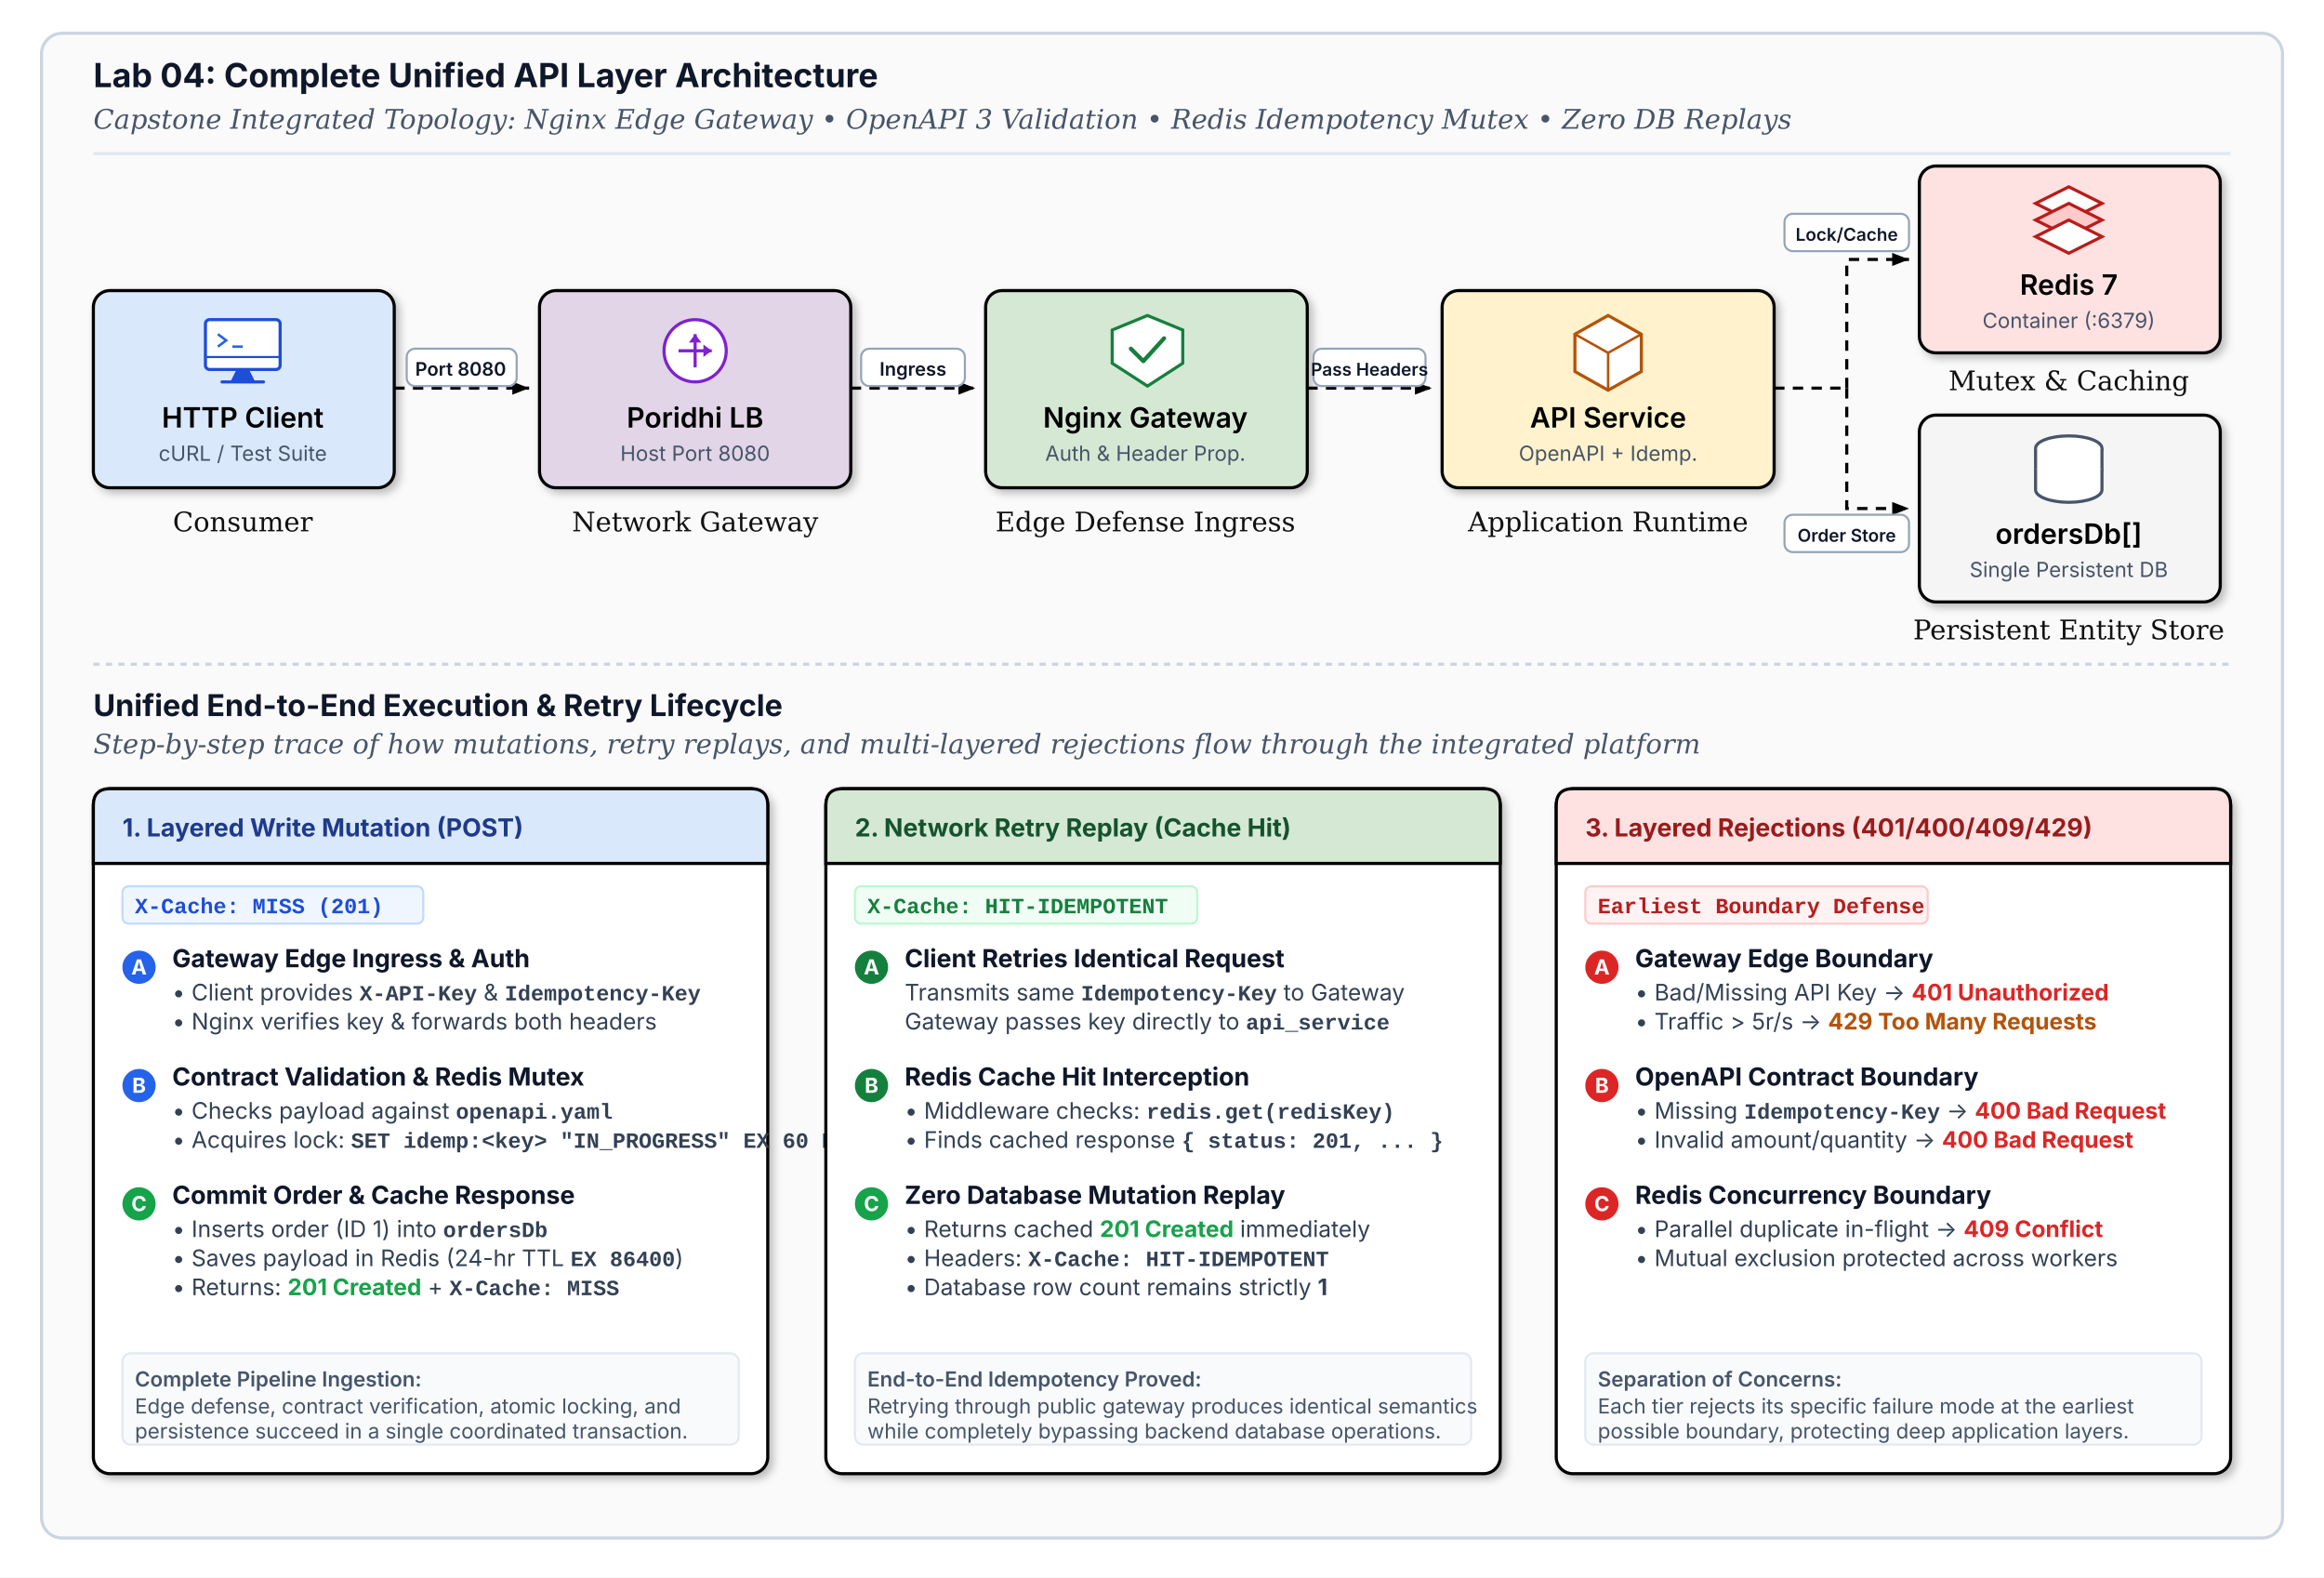
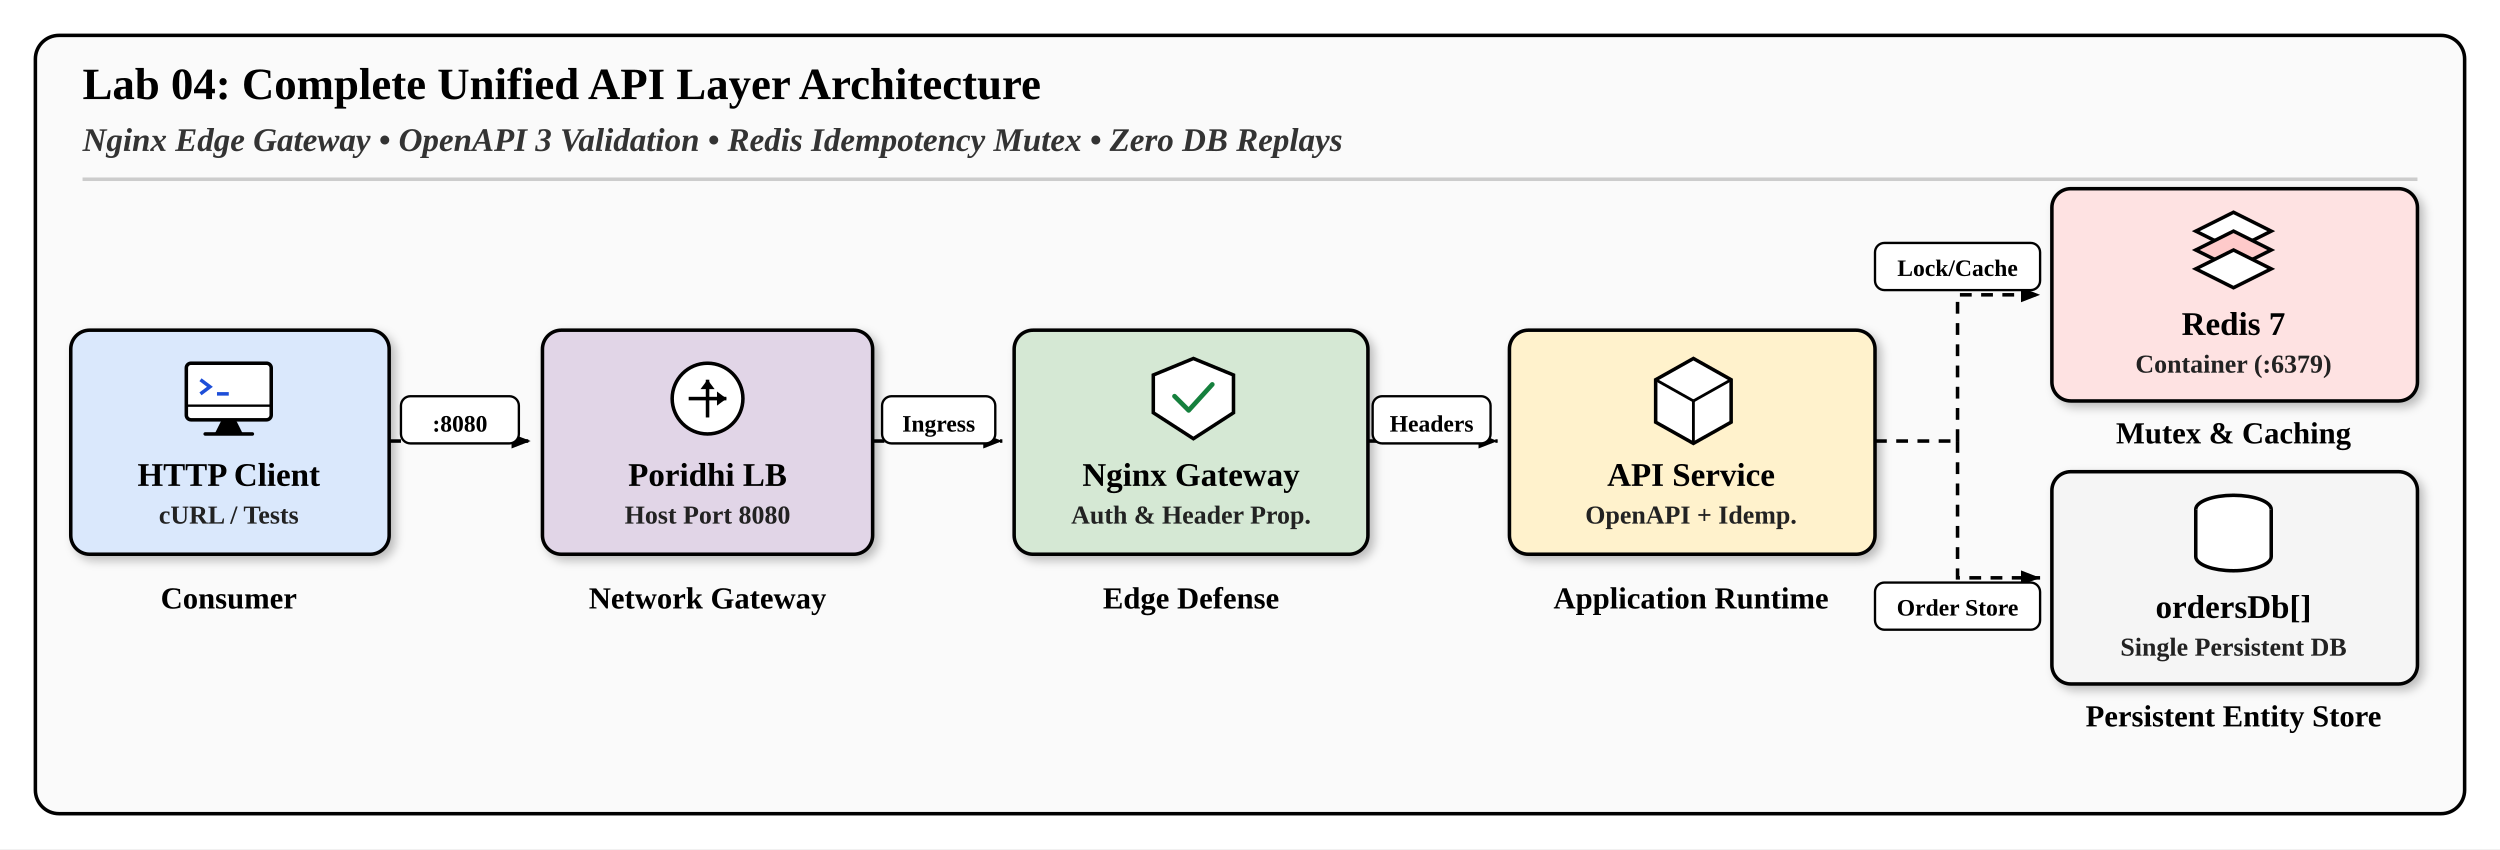
- <svg xmlns="http://www.w3.org/2000/svg" viewBox="0 0 1120 760" width="1120" height="760">
+ <svg xmlns="http://www.w3.org/2000/svg" viewBox="0 0 1060 360" width="1060" height="360">
  <defs>
    <filter id="dropShadow" x="-12%" y="-12%" width="135%" height="145%">
      <feDropShadow dx="2" dy="2" stdDeviation="2" flood-color="#000000" flood-opacity="0.25" />
    </filter>
    <marker id="arrow" viewBox="0 0 10 10" refX="9" refY="5" markerWidth="6" markerHeight="6" orient="auto-start-reverse">
      <path d="M 0 1.5 L 9 5 L 0 8.5 z" fill="#000000" />
    </marker>
    <style>
-       .card-title {
-         font-family: "Inter", "DejaVu Sans", Arial, sans-serif;
-         font-size: 13.5px;
-         font-weight: 600;
+       text {
+         font-family: "Times New Roman", Times, "Liberation Serif", serif;
+         font-weight: bold;
        fill: #000000;
-         text-anchor: middle;
      }
-       .card-sub {
-         font-family: "Georgia", "DejaVu Serif", serif;
-         font-size: 13px;
-         fill: #111111;
-         text-anchor: middle;
-       }
-       .sec-title {
-         font-family: "Inter", "DejaVu Sans", Arial, sans-serif;
-         font-size: 14.5px;
-         font-weight: 700;
-         fill: #0f172a;
-       }
-       .flow-title {
-         font-family: "Inter", "DejaVu Sans", Arial, sans-serif;
-         font-size: 12px;
-         font-weight: 700;
-         fill: #0f172a;
-       }
-       .flow-text {
-         font-family: "Inter", "DejaVu Sans", Arial, sans-serif;
-         font-size: 11px;
-         fill: #334155;
-       }
-       .code-badge {
-         font-family: "Courier New", Courier, "DejaVu Sans Mono", monospace;
-         font-size: 10.5px;
-         font-weight: 600;
-       }
-       .note-text {
-         font-family: "Inter", "DejaVu Sans", Arial, sans-serif;
-         font-size: 10px;
-         fill: #475569;
-       }
-       .banner-title {
-         font-family: "Inter", "DejaVu Sans", Arial, sans-serif;
-         font-size: 16px;
-         font-weight: 700;
-         fill: #0f172a;
-       }
-       .banner-sub {
-         font-family: "Georgia", "DejaVu Serif", serif;
-         font-size: 13px;
-         fill: #475569;
-         font-style: italic;
-       }
+       .banner-title { font-size: 19px; font-weight: bold; fill: #000000; }
+       .banner-sub { font-size: 14px; font-weight: bold; fill: #333333; font-style: italic; }
+       .card-title { font-size: 14px; font-weight: bold; fill: #000000; text-anchor: middle; }
+       .card-detail { font-size: 11px; font-weight: bold; fill: #222222; text-anchor: middle; }
+       .card-sub { font-size: 13px; font-weight: bold; fill: #000000; text-anchor: middle; }
+       .badge-text { font-size: 10px; font-weight: bold; fill: #000000; text-anchor: middle; }
    </style>
  </defs>
  <rect width="100%" height="100%" fill="#ffffff" />
-   <rect x="20" y="16" width="1080" height="725" rx="10" fill="#fafafa" stroke="#cbd5e1" stroke-width="1.5" />
-   <g transform="translate(45, 42)">
+   <rect x="15" y="15" width="1030" height="330" rx="10" fill="#fafafa" stroke="#000000" stroke-width="1.5" />
+   <g transform="translate(35, 42)">
    <text x="0" y="0" class="banner-title">Lab 04: Complete Unified API Layer Architecture</text>
-     <text x="0" y="20" class="banner-sub">Capstone Integrated Topology: Nginx Edge Gateway • OpenAPI 3 Validation • Redis Idempotency Mutex • Zero DB Replays</text>
+     <text x="0" y="22" class="banner-sub">Nginx Edge Gateway • OpenAPI 3 Validation • Redis Idempotency Mutex • Zero DB Replays</text>
  </g>
-   <line x1="45" y1="74" x2="1075" y2="74" stroke="#e2e8f0" stroke-width="1.5" />
-   <g transform="translate(45, 140)">
-     <rect x="0" y="0" width="145" height="95" rx="8" fill="#dae8fc" stroke="#000000" stroke-width="1.5" filter="url(#dropShadow)" />
-     <g transform="translate(54, 12)">
-       <rect x="0" y="2" width="36" height="24" rx="2" fill="#ffffff" stroke="#1d4ed8" stroke-width="1.5" />
-       <line x1="0" y1="20" x2="36" y2="20" stroke="#1d4ed8" stroke-width="1" />
-       <polygon points="15,26 21,26 24,32 12,32" fill="#1d4ed8" />
-       <line x1="8" y1="32" x2="28" y2="32" stroke="#1d4ed8" stroke-width="1.5" stroke-linecap="round" />
-       <polyline points="6,9 10,12 6,15" fill="none" stroke="#2563eb" stroke-width="1.2" />
-       <line x1="13" y1="15" x2="18" y2="15" stroke="#2563eb" stroke-width="1.2" />
+   <line x1="35" y1="76" x2="1025" y2="76" stroke="#cccccc" stroke-width="1.5" />
+   <g transform="translate(30, 140)">
+     <rect x="0" y="0" width="135" height="95" rx="8" fill="#dae8fc" stroke="#000000" stroke-width="1.5" filter="url(#dropShadow)" />
+     <g transform="translate(49, 12)">
+       <rect x="0" y="2" width="36" height="24" rx="2" fill="#ffffff" stroke="#000000" stroke-width="1.5" />
+       <line x1="0" y1="20" x2="36" y2="20" stroke="#000000" stroke-width="1" />
+       <polygon points="15,26 21,26 24,32 12,32" fill="#000000" />
+       <line x1="8" y1="32" x2="28" y2="32" stroke="#000000" stroke-width="1.5" stroke-linecap="round" />
+       <polyline points="6,9 10,12 6,15" fill="none" stroke="#1d4ed8" stroke-width="1.5" />
+       <line x1="13" y1="15" x2="18" y2="15" stroke="#1d4ed8" stroke-width="1.5" />
    </g>
-     <text x="72" y="66" class="card-title">HTTP Client</text>
-     <text x="72" y="82" font-family="Inter, sans-serif" font-size="10px" fill="#475569" text-anchor="middle">cURL / Test Suite</text>
-     <text x="72" y="116" class="card-sub">Consumer</text>
+     <text x="67" y="66" class="card-title">HTTP Client</text>
+     <text x="67" y="82" class="card-detail">cURL / Tests</text>
+     <text x="67" y="118" class="card-sub">Consumer</text>
  </g>
-   <path d="M 190 187 L 255 187" fill="none" stroke="#000000" stroke-width="1.5" stroke-dasharray="5,4" marker-end="url(#arrow)" />
-   <rect x="196" y="168" width="53" height="18" rx="4" fill="#ffffff" stroke="#94a3b8" stroke-width="1" />
-   <text x="222" y="181" font-family="Inter, sans-serif" font-size="9px" font-weight="600" fill="#0f172a" text-anchor="middle">Port 8080</text>
-   <g transform="translate(260, 140)">
-     <rect x="0" y="0" width="150" height="95" rx="8" fill="#e1d5e7" stroke="#000000" stroke-width="1.5" filter="url(#dropShadow)" />
-     <g transform="translate(55, 12)">
-       <circle cx="20" cy="17" r="15" fill="#ffffff" stroke="#7e22ce" stroke-width="1.5" />
-       <line x1="12" y1="17" x2="28" y2="17" stroke="#7e22ce" stroke-width="1.5" />
-       <polygon points="28,17 24,14 24,20" fill="#7e22ce" />
-       <line x1="20" y1="9" x2="20" y2="25" stroke="#7e22ce" stroke-width="1.5" />
-       <polygon points="20,9 17,13 23,13" fill="#7e22ce" />
+   <path d="M 165 187 L 225 187" fill="none" stroke="#000000" stroke-width="1.5" stroke-dasharray="5,4" marker-end="url(#arrow)" />
+   <rect x="170" y="168" width="50" height="20" rx="4" fill="#ffffff" stroke="#000000" stroke-width="1" />
+   <text x="195" y="183" class="badge-text">:8080</text>
+   <g transform="translate(230, 140)">
+     <rect x="0" y="0" width="140" height="95" rx="8" fill="#e1d5e7" stroke="#000000" stroke-width="1.5" filter="url(#dropShadow)" />
+     <g transform="translate(50, 12)">
+       <circle cx="20" cy="17" r="15" fill="#ffffff" stroke="#000000" stroke-width="1.5" />
+       <line x1="12" y1="17" x2="28" y2="17" stroke="#000000" stroke-width="1.5" />
+       <polygon points="28,17 24,14 24,20" fill="#000000" />
+       <line x1="20" y1="9" x2="20" y2="25" stroke="#000000" stroke-width="1.5" />
+       <polygon points="20,9 17,13 23,13" fill="#000000" />
    </g>
-     <text x="75" y="66" class="card-title">Poridhi LB</text>
-     <text x="75" y="82" font-family="Inter, sans-serif" font-size="10px" fill="#475569" text-anchor="middle">Host Port 8080</text>
-     <text x="75" y="116" class="card-sub">Network Gateway</text>
+     <text x="70" y="66" class="card-title">Poridhi LB</text>
+     <text x="70" y="82" class="card-detail">Host Port 8080</text>
+     <text x="70" y="118" class="card-sub">Network Gateway</text>
  </g>
-   <path d="M 410 187 L 470 187" fill="none" stroke="#000000" stroke-width="1.5" stroke-dasharray="5,4" marker-end="url(#arrow)" />
-   <rect x="415" y="168" width="50" height="18" rx="4" fill="#ffffff" stroke="#94a3b8" stroke-width="1" />
-   <text x="440" y="181" font-family="Inter, sans-serif" font-size="9px" font-weight="600" fill="#0f172a" text-anchor="middle">Ingress</text>
-   <g transform="translate(475, 140)">
-     <rect x="0" y="0" width="155" height="95" rx="8" fill="#d5e8d4" stroke="#000000" stroke-width="1.5" filter="url(#dropShadow)" />
-     <g transform="translate(58, 10)">
-       <polygon points="20,2 37,9 37,25 20,36 3,25 3,9" fill="#ffffff" stroke="#15803d" stroke-width="1.5" />
+   <path d="M 370 187 L 425 187" fill="none" stroke="#000000" stroke-width="1.5" stroke-dasharray="5,4" marker-end="url(#arrow)" />
+   <rect x="374" y="168" width="48" height="20" rx="4" fill="#ffffff" stroke="#000000" stroke-width="1" />
+   <text x="398" y="183" class="badge-text">Ingress</text>
+   <g transform="translate(430, 140)">
+     <rect x="0" y="0" width="150" height="95" rx="8" fill="#d5e8d4" stroke="#000000" stroke-width="1.5" filter="url(#dropShadow)" />
+     <g transform="translate(56, 10)">
+       <polygon points="20,2 37,9 37,25 20,36 3,25 3,9" fill="#ffffff" stroke="#000000" stroke-width="1.5" />
      <path d="M 12 18 L 18 24 L 28 13" fill="none" stroke="#15803d" stroke-width="2" stroke-linecap="round" stroke-linejoin="round" />
    </g>
-     <text x="77" y="66" class="card-title">Nginx Gateway</text>
-     <text x="77" y="82" font-family="Inter, sans-serif" font-size="10px" fill="#475569" text-anchor="middle">Auth &amp; Header Prop.</text>
-     <text x="77" y="116" class="card-sub">Edge Defense Ingress</text>
+     <text x="75" y="66" class="card-title">Nginx Gateway</text>
+     <text x="75" y="82" class="card-detail">Auth &amp; Header Prop.</text>
+     <text x="75" y="118" class="card-sub">Edge Defense</text>
  </g>
-   <path d="M 630 187 L 690 187" fill="none" stroke="#000000" stroke-width="1.5" stroke-dasharray="5,4" marker-end="url(#arrow)" />
-   <rect x="633" y="168" width="54" height="18" rx="4" fill="#ffffff" stroke="#94a3b8" stroke-width="1" />
-   <text x="660" y="181" font-family="Inter, sans-serif" font-size="8.5px" font-weight="600" fill="#0f172a" text-anchor="middle">Pass Headers</text>
-   <g transform="translate(695, 140)">
-     <rect x="0" y="0" width="160" height="95" rx="8" fill="#fff2cc" stroke="#000000" stroke-width="1.5" filter="url(#dropShadow)" />
-     <g transform="translate(60, 10)">
-       <polygon points="20,2 36,11 36,29 20,38 4,29 4,11" fill="#ffffff" stroke="#b45309" stroke-width="1.5" />
-       <line x1="20" y1="20" x2="20" y2="38" stroke="#b45309" stroke-width="1.2" />
-       <line x1="20" y1="20" x2="36" y2="11" stroke="#b45309" stroke-width="1.2" />
-       <line x1="20" y1="20" x2="4" y2="11" stroke="#b45309" stroke-width="1.2" />
+   <path d="M 580 187 L 635 187" fill="none" stroke="#000000" stroke-width="1.5" stroke-dasharray="5,4" marker-end="url(#arrow)" />
+   <rect x="582" y="168" width="50" height="20" rx="4" fill="#ffffff" stroke="#000000" stroke-width="1" />
+   <text x="607" y="183" class="badge-text">Headers</text>
+   <g transform="translate(640, 140)">
+     <rect x="0" y="0" width="155" height="95" rx="8" fill="#fff2cc" stroke="#000000" stroke-width="1.5" filter="url(#dropShadow)" />
+     <g transform="translate(58, 10)">
+       <polygon points="20,2 36,11 36,29 20,38 4,29 4,11" fill="#ffffff" stroke="#000000" stroke-width="1.5" />
+       <line x1="20" y1="20" x2="20" y2="38" stroke="#000000" stroke-width="1.2" />
+       <line x1="20" y1="20" x2="36" y2="11" stroke="#000000" stroke-width="1.2" />
+       <line x1="20" y1="20" x2="4" y2="11" stroke="#000000" stroke-width="1.2" />
    </g>
-     <text x="80" y="66" class="card-title">API Service</text>
-     <text x="80" y="82" font-family="Inter, sans-serif" font-size="10px" fill="#475569" text-anchor="middle">OpenAPI + Idemp.</text>
-     <text x="80" y="116" class="card-sub">Application Runtime</text>
+     <text x="77" y="66" class="card-title">API Service</text>
+     <text x="77" y="82" class="card-detail">OpenAPI + Idemp.</text>
+     <text x="77" y="118" class="card-sub">Application Runtime</text>
  </g>
-   <path d="M 855 187 L 890 187" fill="none" stroke="#000000" stroke-width="1.5" stroke-dasharray="5,4" />
-   <path d="M 890 187 L 890 125 L 920 125" fill="none" stroke="#000000" stroke-width="1.5" stroke-dasharray="5,4" marker-end="url(#arrow)" />
-   <rect x="860" y="103" width="60" height="18" rx="4" fill="#ffffff" stroke="#94a3b8" stroke-width="1" />
-   <text x="890" y="116" font-family="Inter, sans-serif" font-size="8.5px" font-weight="600" fill="#0f172a" text-anchor="middle">Lock/Cache</text>
-   <path d="M 890 187 L 890 245 L 920 245" fill="none" stroke="#000000" stroke-width="1.5" stroke-dasharray="5,4" marker-end="url(#arrow)" />
-   <rect x="860" y="248" width="60" height="18" rx="4" fill="#ffffff" stroke="#94a3b8" stroke-width="1" />
-   <text x="890" y="261" font-family="Inter, sans-serif" font-size="8.5px" font-weight="600" fill="#0f172a" text-anchor="middle">Order Store</text>
-   <g transform="translate(925, 80)">
-     <rect x="0" y="0" width="145" height="90" rx="8" fill="#fee2e2" stroke="#000000" stroke-width="1.5" filter="url(#dropShadow)" />
-     <g transform="translate(53, 8)">
-       <polygon points="19,2 35,10 19,18 3,10" fill="#ffffff" stroke="#b91c1c" stroke-width="1.5" />
-       <polygon points="19,10 35,18 19,26 3,18" fill="#fecaca" stroke="#b91c1c" stroke-width="1.5" />
-       <polygon points="19,18 35,26 19,34 3,26" fill="#ffffff" stroke="#b91c1c" stroke-width="1.5" />
+   <path d="M 795 187 L 830 187" fill="none" stroke="#000000" stroke-width="1.5" stroke-dasharray="5,4" />
+   <path d="M 830 187 L 830 125 L 865 125" fill="none" stroke="#000000" stroke-width="1.5" stroke-dasharray="5,4" marker-end="url(#arrow)" />
+   <rect x="795" y="103" width="70" height="20" rx="4" fill="#ffffff" stroke="#000000" stroke-width="1" />
+   <text x="830" y="117" class="badge-text">Lock/Cache</text>
+   <path d="M 830 187 L 830 245 L 865 245" fill="none" stroke="#000000" stroke-width="1.5" stroke-dasharray="5,4" marker-end="url(#arrow)" />
+   <rect x="795" y="247" width="70" height="20" rx="4" fill="#ffffff" stroke="#000000" stroke-width="1" />
+   <text x="830" y="261" class="badge-text">Order Store</text>
+   <g transform="translate(870, 80)">
+     <rect x="0" y="0" width="155" height="90" rx="8" fill="#fee2e2" stroke="#000000" stroke-width="1.5" filter="url(#dropShadow)" />
+     <g transform="translate(58, 8)">
+       <polygon points="19,2 35,10 19,18 3,10" fill="#ffffff" stroke="#000000" stroke-width="1.5" />
+       <polygon points="19,10 35,18 19,26 3,18" fill="#fecaca" stroke="#000000" stroke-width="1.5" />
+       <polygon points="19,18 35,26 19,34 3,26" fill="#ffffff" stroke="#000000" stroke-width="1.5" />
    </g>
-     <text x="72" y="62" class="card-title">Redis 7</text>
-     <text x="72" y="78" font-family="Inter, sans-serif" font-size="10px" fill="#475569" text-anchor="middle">Container (:6379)</text>
-     <text x="72" y="108" class="card-sub">Mutex &amp; Caching</text>
+     <text x="77" y="62" class="card-title">Redis 7</text>
+     <text x="77" y="78" class="card-detail">Container (:6379)</text>
+     <text x="77" y="108" class="card-sub">Mutex &amp; Caching</text>
  </g>
-   <g transform="translate(925, 200)">
-     <rect x="0" y="0" width="145" height="90" rx="8" fill="#f5f5f5" stroke="#000000" stroke-width="1.5" filter="url(#dropShadow)" />
-     <g transform="translate(54, 8)">
-       <ellipse cx="18" cy="8" rx="16" ry="6" fill="#ffffff" stroke="#475569" stroke-width="1.5" />
-       <path d="M 2 8 L 2 18 A 16 6 0 0 0 34 18 L 34 8" fill="#ffffff" stroke="#475569" stroke-width="1.5" />
-       <path d="M 2 18 L 2 28 A 16 6 0 0 0 34 28 L 34 18" fill="#ffffff" stroke="#475569" stroke-width="1.5" />
+   <g transform="translate(870, 200)">
+     <rect x="0" y="0" width="155" height="90" rx="8" fill="#f5f5f5" stroke="#000000" stroke-width="1.5" filter="url(#dropShadow)" />
+     <g transform="translate(59, 8)">
+       <ellipse cx="18" cy="8" rx="16" ry="6" fill="#ffffff" stroke="#000000" stroke-width="1.5" />
+       <path d="M 2 8 L 2 18 A 16 6 0 0 0 34 18 L 34 8" fill="#ffffff" stroke="#000000" stroke-width="1.5" />
+       <path d="M 2 18 L 2 28 A 16 6 0 0 0 34 28 L 34 18" fill="#ffffff" stroke="#000000" stroke-width="1.5" />
    </g>
-     <text x="72" y="62" class="card-title">ordersDb[]</text>
-     <text x="72" y="78" font-family="Inter, sans-serif" font-size="10px" fill="#475569" text-anchor="middle">Single Persistent DB</text>
-     <text x="72" y="108" class="card-sub">Persistent Entity Store</text>
-   </g>
-   <line x1="45" y1="320" x2="1075" y2="320" stroke="#cbd5e1" stroke-width="1.5" stroke-dasharray="3,3" />
-   <g transform="translate(45, 345)">
-     <text x="0" y="0" class="sec-title">Unified End-to-End Execution &amp; Retry Lifecycle</text>
-     <text x="0" y="18" class="banner-sub">Step-by-step trace of how mutations, retry replays, and multi-layered rejections flow through the integrated platform</text>
-   </g>
-   <g transform="translate(45, 380)">
-     <rect x="0" y="0" width="325" height="330" rx="8" fill="#ffffff" stroke="#000000" stroke-width="1.5" filter="url(#dropShadow)" />
-     <path d="M 0 8 Q 0 0 8 0 L 317 0 Q 325 0 325 8 L 325 36 L 0 36 Z" fill="#dae8fc" stroke="#000000" stroke-width="1.5" />
-     <text x="14" y="23" font-family="Inter, sans-serif" font-size="12px" font-weight="700" fill="#1e3a8a">1. Layered Write Mutation (POST)</text>
-     <rect x="14" y="47" width="145" height="18" rx="3" fill="#eff6ff" stroke="#bfdbfe" stroke-width="1" />
-     <text x="20" y="60" class="code-badge" fill="#1d4ed8">X-Cache: MISS (201)</text>
-     <g transform="translate(14, 78)">
-       <circle cx="8" cy="8" r="8" fill="#2563eb" />
-       <text x="8" y="11.5" font-family="Inter, sans-serif" font-size="10px" font-weight="700" fill="#ffffff" text-anchor="middle">A</text>
-       <text x="24" y="8" class="flow-title">Gateway Edge Ingress &amp; Auth</text>
-       <text x="24" y="24" class="flow-text">• Client provides <tspan class="code-badge">X-API-Key</tspan> &amp; <tspan class="code-badge">Idempotency-Key</tspan>
-       </text>
-       <text x="24" y="38" class="flow-text">• Nginx verifies key &amp; forwards both headers</text>
-     </g>
-     <g transform="translate(14, 135)">
-       <circle cx="8" cy="8" r="8" fill="#2563eb" />
-       <text x="8" y="11.5" font-family="Inter, sans-serif" font-size="10px" font-weight="700" fill="#ffffff" text-anchor="middle">B</text>
-       <text x="24" y="8" class="flow-title">Contract Validation &amp; Redis Mutex</text>
-       <text x="24" y="24" class="flow-text">• Checks payload against <tspan class="code-badge">openapi.yaml</tspan>
-       </text>
-       <text x="24" y="38" class="flow-text">• Acquires lock: <tspan class="code-badge">SET idemp:&lt;key&gt; "IN_PROGRESS" EX 60 NX</tspan>
-       </text>
-     </g>
-     <g transform="translate(14, 192)">
-       <circle cx="8" cy="8" r="8" fill="#16a34a" />
-       <text x="8" y="11.5" font-family="Inter, sans-serif" font-size="10px" font-weight="700" fill="#ffffff" text-anchor="middle">C</text>
-       <text x="24" y="8" class="flow-title" fill="#15803d">Commit Order &amp; Cache Response</text>
-       <text x="24" y="24" class="flow-text">• Inserts order (ID 1) into <tspan class="code-badge">ordersDb</tspan>
-       </text>
-       <text x="24" y="38" class="flow-text">• Saves payload in Redis (24-hr TTL <tspan class="code-badge">EX 86400</tspan>)</text>
-       <text x="24" y="52" class="flow-text">• Returns: <tspan font-weight="700" fill="#16a34a">201 Created</tspan> + <tspan class="code-badge">X-Cache: MISS</tspan>
-       </text>
-     </g>
-     <rect x="14" y="272" width="297" height="44" rx="4" fill="#f8fafc" stroke="#e2e8f0" stroke-width="1" />
-     <text x="20" y="288" class="note-text" font-weight="600" fill="#334155">Complete Pipeline Ingestion:</text>
-     <text x="20" y="301" class="note-text">Edge defense, contract verification, atomic locking, and</text>
-     <text x="20" y="313" class="note-text">persistence succeed in a single coordinated transaction.</text>
-   </g>
-   <g transform="translate(398, 380)">
-     <rect x="0" y="0" width="325" height="330" rx="8" fill="#ffffff" stroke="#000000" stroke-width="1.5" filter="url(#dropShadow)" />
-     <path d="M 0 8 Q 0 0 8 0 L 317 0 Q 325 0 325 8 L 325 36 L 0 36 Z" fill="#d5e8d4" stroke="#000000" stroke-width="1.5" />
-     <text x="14" y="23" font-family="Inter, sans-serif" font-size="12px" font-weight="700" fill="#14532d">2. Network Retry Replay (Cache Hit)</text>
-     <rect x="14" y="47" width="165" height="18" rx="3" fill="#f0fdf4" stroke="#bbf7d0" stroke-width="1" />
-     <text x="20" y="60" class="code-badge" fill="#15803d">X-Cache: HIT-IDEMPOTENT</text>
-     <g transform="translate(14, 78)">
-       <circle cx="8" cy="8" r="8" fill="#15803d" />
-       <text x="8" y="11.5" font-family="Inter, sans-serif" font-size="10px" font-weight="700" fill="#ffffff" text-anchor="middle">A</text>
-       <text x="24" y="8" class="flow-title">Client Retries Identical Request</text>
-       <text x="24" y="24" class="flow-text">Transmits same <tspan class="code-badge">Idempotency-Key</tspan> to Gateway</text>
-       <text x="24" y="38" class="flow-text">Gateway passes key directly to <tspan class="code-badge">api_service</tspan>
-       </text>
-     </g>
-     <g transform="translate(14, 135)">
-       <circle cx="8" cy="8" r="8" fill="#15803d" />
-       <text x="8" y="11.5" font-family="Inter, sans-serif" font-size="10px" font-weight="700" fill="#ffffff" text-anchor="middle">B</text>
-       <text x="24" y="8" class="flow-title">Redis Cache Hit Interception</text>
-       <text x="24" y="24" class="flow-text">• Middleware checks: <tspan class="code-badge">redis.get(redisKey)</tspan>
-       </text>
-       <text x="24" y="38" class="flow-text">• Finds cached response <tspan class="code-badge">{ status: 201, ... }</tspan>
-       </text>
-     </g>
-     <g transform="translate(14, 192)">
-       <circle cx="8" cy="8" r="8" fill="#16a34a" />
-       <text x="8" y="11.5" font-family="Inter, sans-serif" font-size="10px" font-weight="700" fill="#ffffff" text-anchor="middle">C</text>
-       <text x="24" y="8" class="flow-title" fill="#15803d">Zero Database Mutation Replay</text>
-       <text x="24" y="24" class="flow-text">• Returns cached <tspan font-weight="700" fill="#16a34a">201 Created</tspan> immediately</text>
-       <text x="24" y="38" class="flow-text">• Headers: <tspan class="code-badge">X-Cache: HIT-IDEMPOTENT</tspan>
-       </text>
-       <text x="24" y="52" class="flow-text">• Database row count remains strictly <tspan font-weight="700">1</tspan>
-       </text>
-     </g>
-     <rect x="14" y="272" width="297" height="44" rx="4" fill="#f8fafc" stroke="#e2e8f0" stroke-width="1" />
-     <text x="20" y="288" class="note-text" font-weight="600" fill="#334155">End-to-End Idempotency Proved:</text>
-     <text x="20" y="301" class="note-text">Retrying through public gateway produces identical semantics</text>
-     <text x="20" y="313" class="note-text">while completely bypassing backend database operations.</text>
-   </g>
-   <g transform="translate(750, 380)">
-     <rect x="0" y="0" width="325" height="330" rx="8" fill="#ffffff" stroke="#000000" stroke-width="1.5" filter="url(#dropShadow)" />
-     <path d="M 0 8 Q 0 0 8 0 L 317 0 Q 325 0 325 8 L 325 36 L 0 36 Z" fill="#fee2e2" stroke="#000000" stroke-width="1.5" />
-     <text x="14" y="23" font-family="Inter, sans-serif" font-size="12px" font-weight="700" fill="#991b1b">3. Layered Rejections (401/400/409/429)</text>
-     <rect x="14" y="47" width="165" height="18" rx="3" fill="#fef2f2" stroke="#fecaca" stroke-width="1" />
-     <text x="20" y="60" class="code-badge" fill="#b91c1c">Earliest Boundary Defense</text>
-     <g transform="translate(14, 78)">
-       <circle cx="8" cy="8" r="8" fill="#dc2626" />
-       <text x="8" y="11.5" font-family="Inter, sans-serif" font-size="10px" font-weight="700" fill="#ffffff" text-anchor="middle">A</text>
-       <text x="24" y="8" class="flow-title">Gateway Edge Boundary</text>
-       <text x="24" y="24" class="flow-text">• Bad/Missing API Key -&gt; <tspan font-weight="700" fill="#dc2626">401 Unauthorized</tspan>
-       </text>
-       <text x="24" y="38" class="flow-text">• Traffic &gt; 5r/s -&gt; <tspan font-weight="700" fill="#b45309">429 Too Many Requests</tspan>
-       </text>
-     </g>
-     <g transform="translate(14, 135)">
-       <circle cx="8" cy="8" r="8" fill="#dc2626" />
-       <text x="8" y="11.5" font-family="Inter, sans-serif" font-size="10px" font-weight="700" fill="#ffffff" text-anchor="middle">B</text>
-       <text x="24" y="8" class="flow-title">OpenAPI Contract Boundary</text>
-       <text x="24" y="24" class="flow-text">• Missing <tspan class="code-badge">Idempotency-Key</tspan> -&gt; <tspan font-weight="700" fill="#dc2626">400 Bad Request</tspan>
-       </text>
-       <text x="24" y="38" class="flow-text">• Invalid amount/quantity -&gt; <tspan font-weight="700" fill="#dc2626">400 Bad Request</tspan>
-       </text>
-     </g>
-     <g transform="translate(14, 192)">
-       <circle cx="8" cy="8" r="8" fill="#dc2626" />
-       <text x="8" y="11.5" font-family="Inter, sans-serif" font-size="10px" font-weight="700" fill="#ffffff" text-anchor="middle">C</text>
-       <text x="24" y="8" class="flow-title">Redis Concurrency Boundary</text>
-       <text x="24" y="24" class="flow-text">• Parallel duplicate in-flight -&gt; <tspan font-weight="700" fill="#dc2626">409 Conflict</tspan>
-       </text>
-       <text x="24" y="38" class="flow-text">• Mutual exclusion protected across workers</text>
-     </g>
-     <rect x="14" y="272" width="297" height="44" rx="4" fill="#f8fafc" stroke="#e2e8f0" stroke-width="1" />
-     <text x="20" y="288" class="note-text" font-weight="600" fill="#334155">Separation of Concerns:</text>
-     <text x="20" y="301" class="note-text">Each tier rejects its specific failure mode at the earliest</text>
-     <text x="20" y="313" class="note-text">possible boundary, protecting deep application layers.</text>
+     <text x="77" y="62" class="card-title">ordersDb[]</text>
+     <text x="77" y="78" class="card-detail">Single Persistent DB</text>
+     <text x="77" y="108" class="card-sub">Persistent Entity Store</text>
  </g>
</svg>
